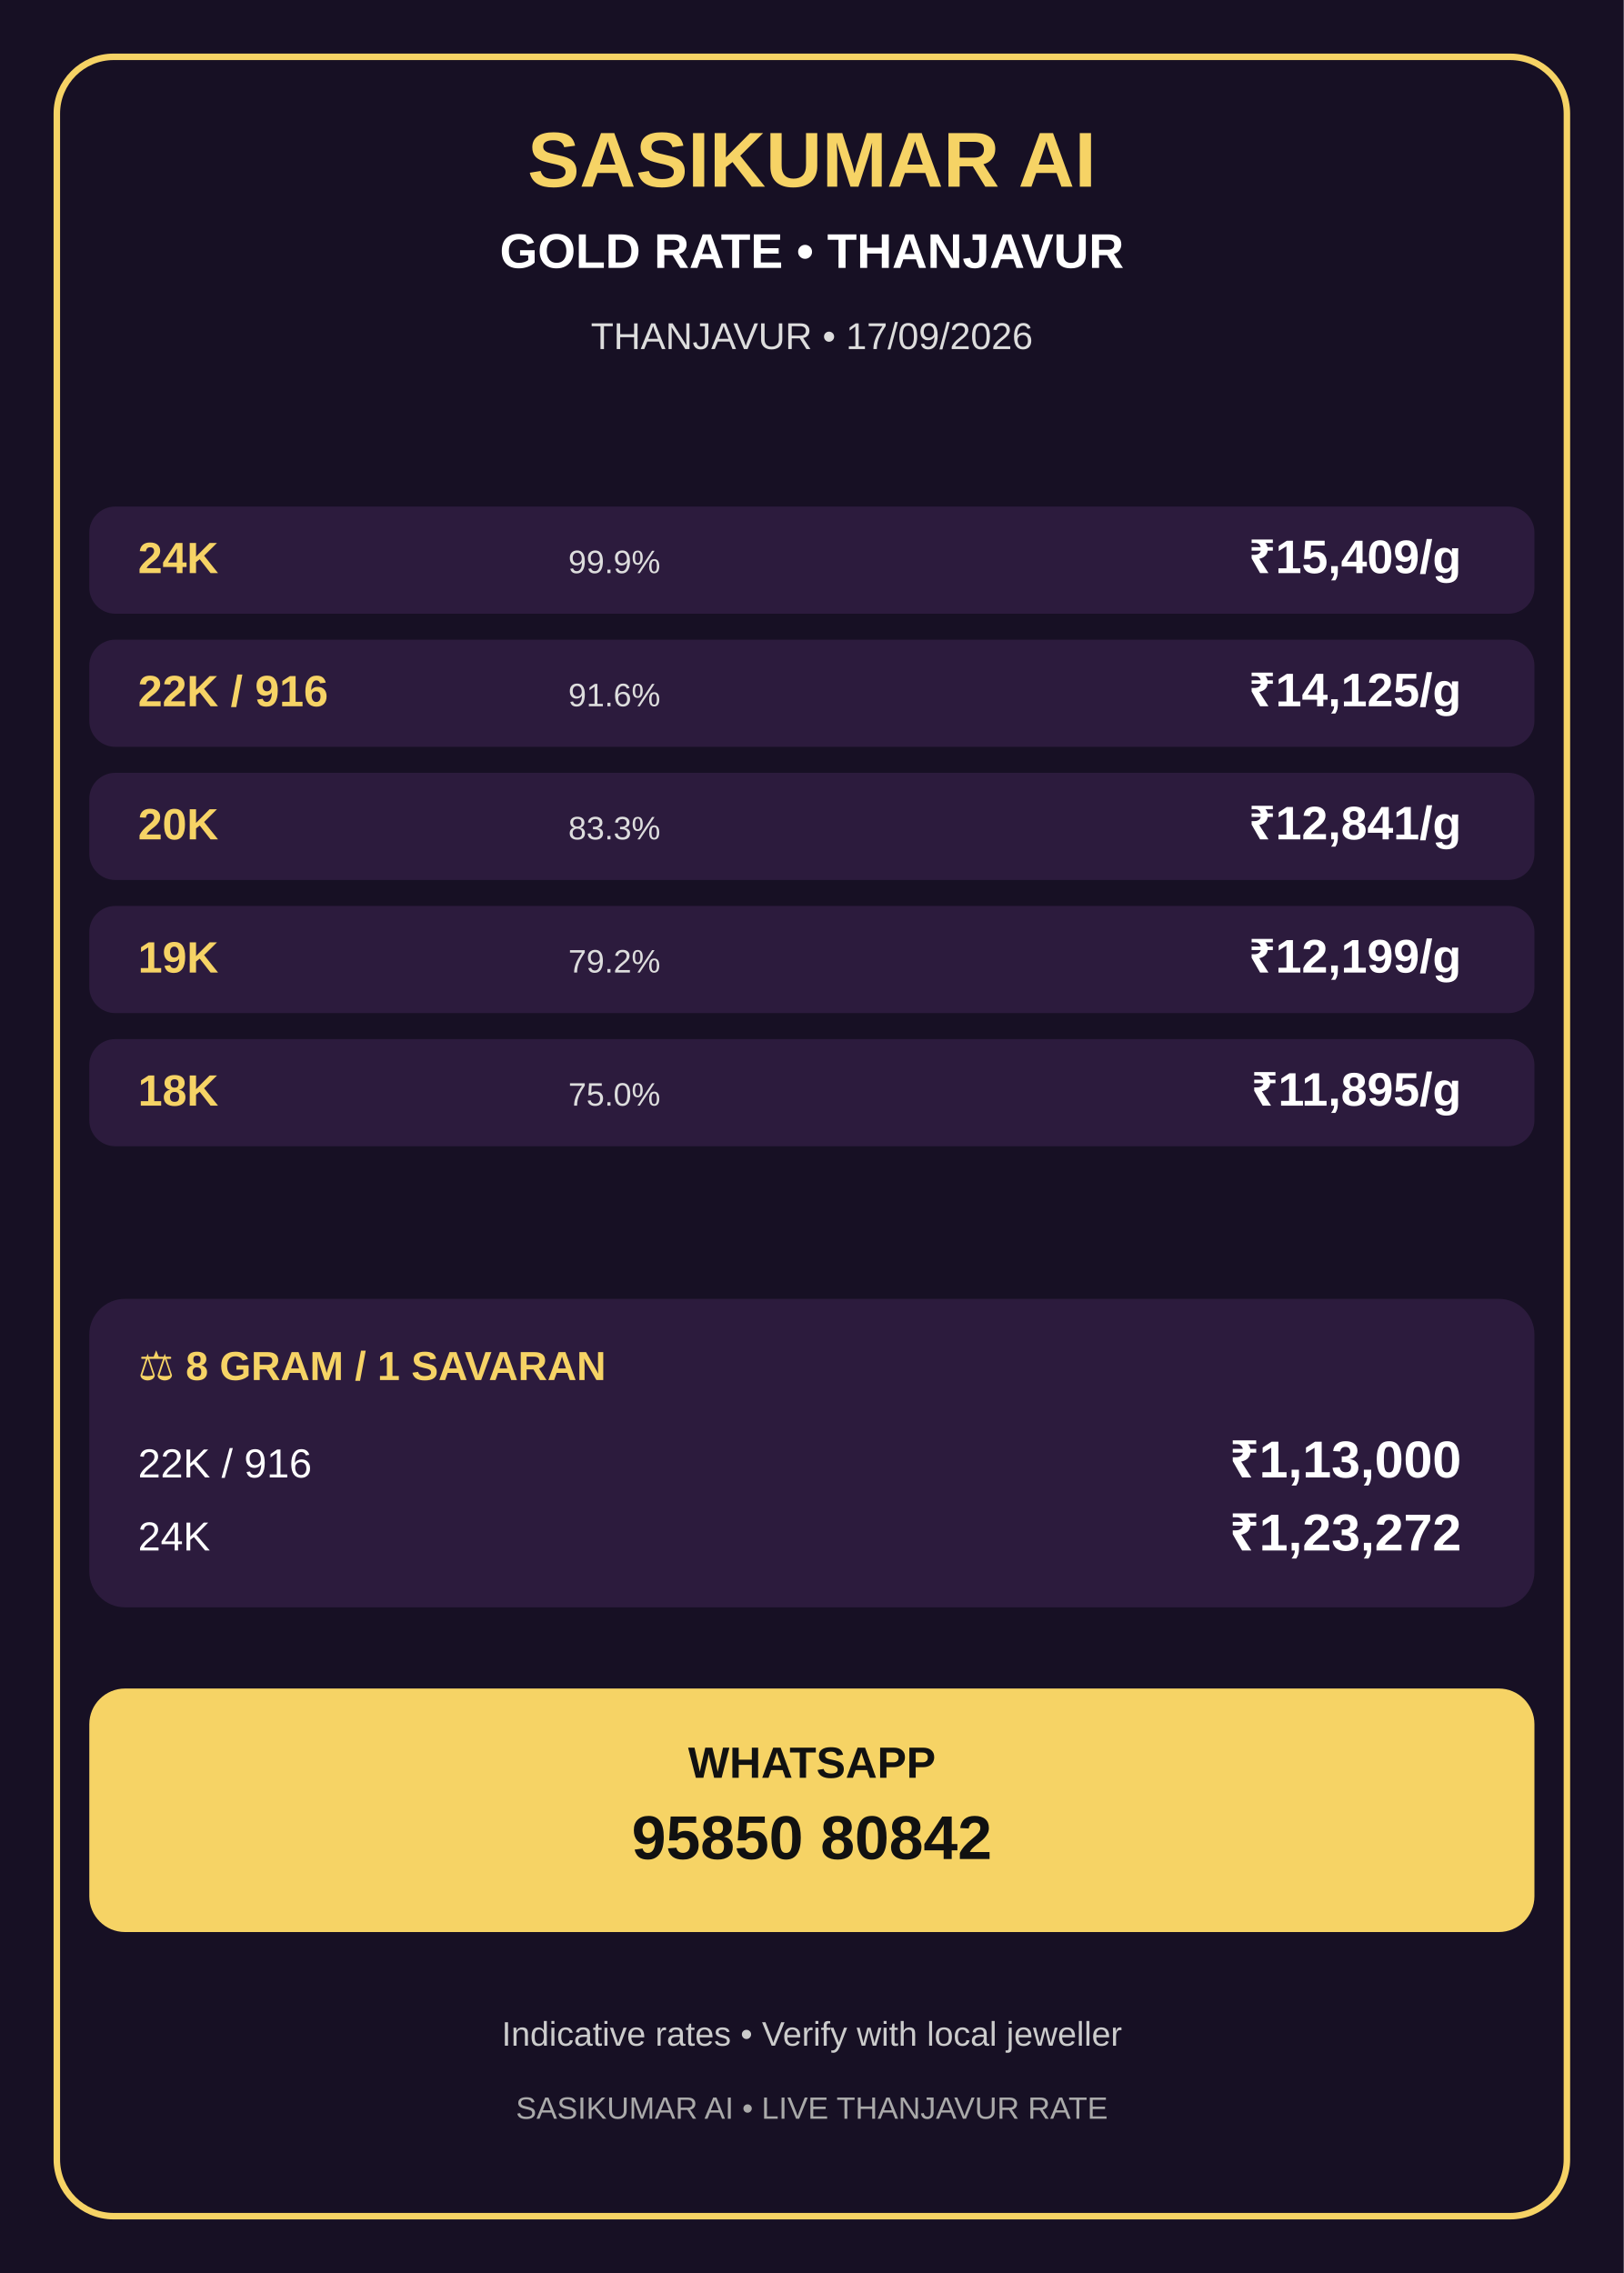
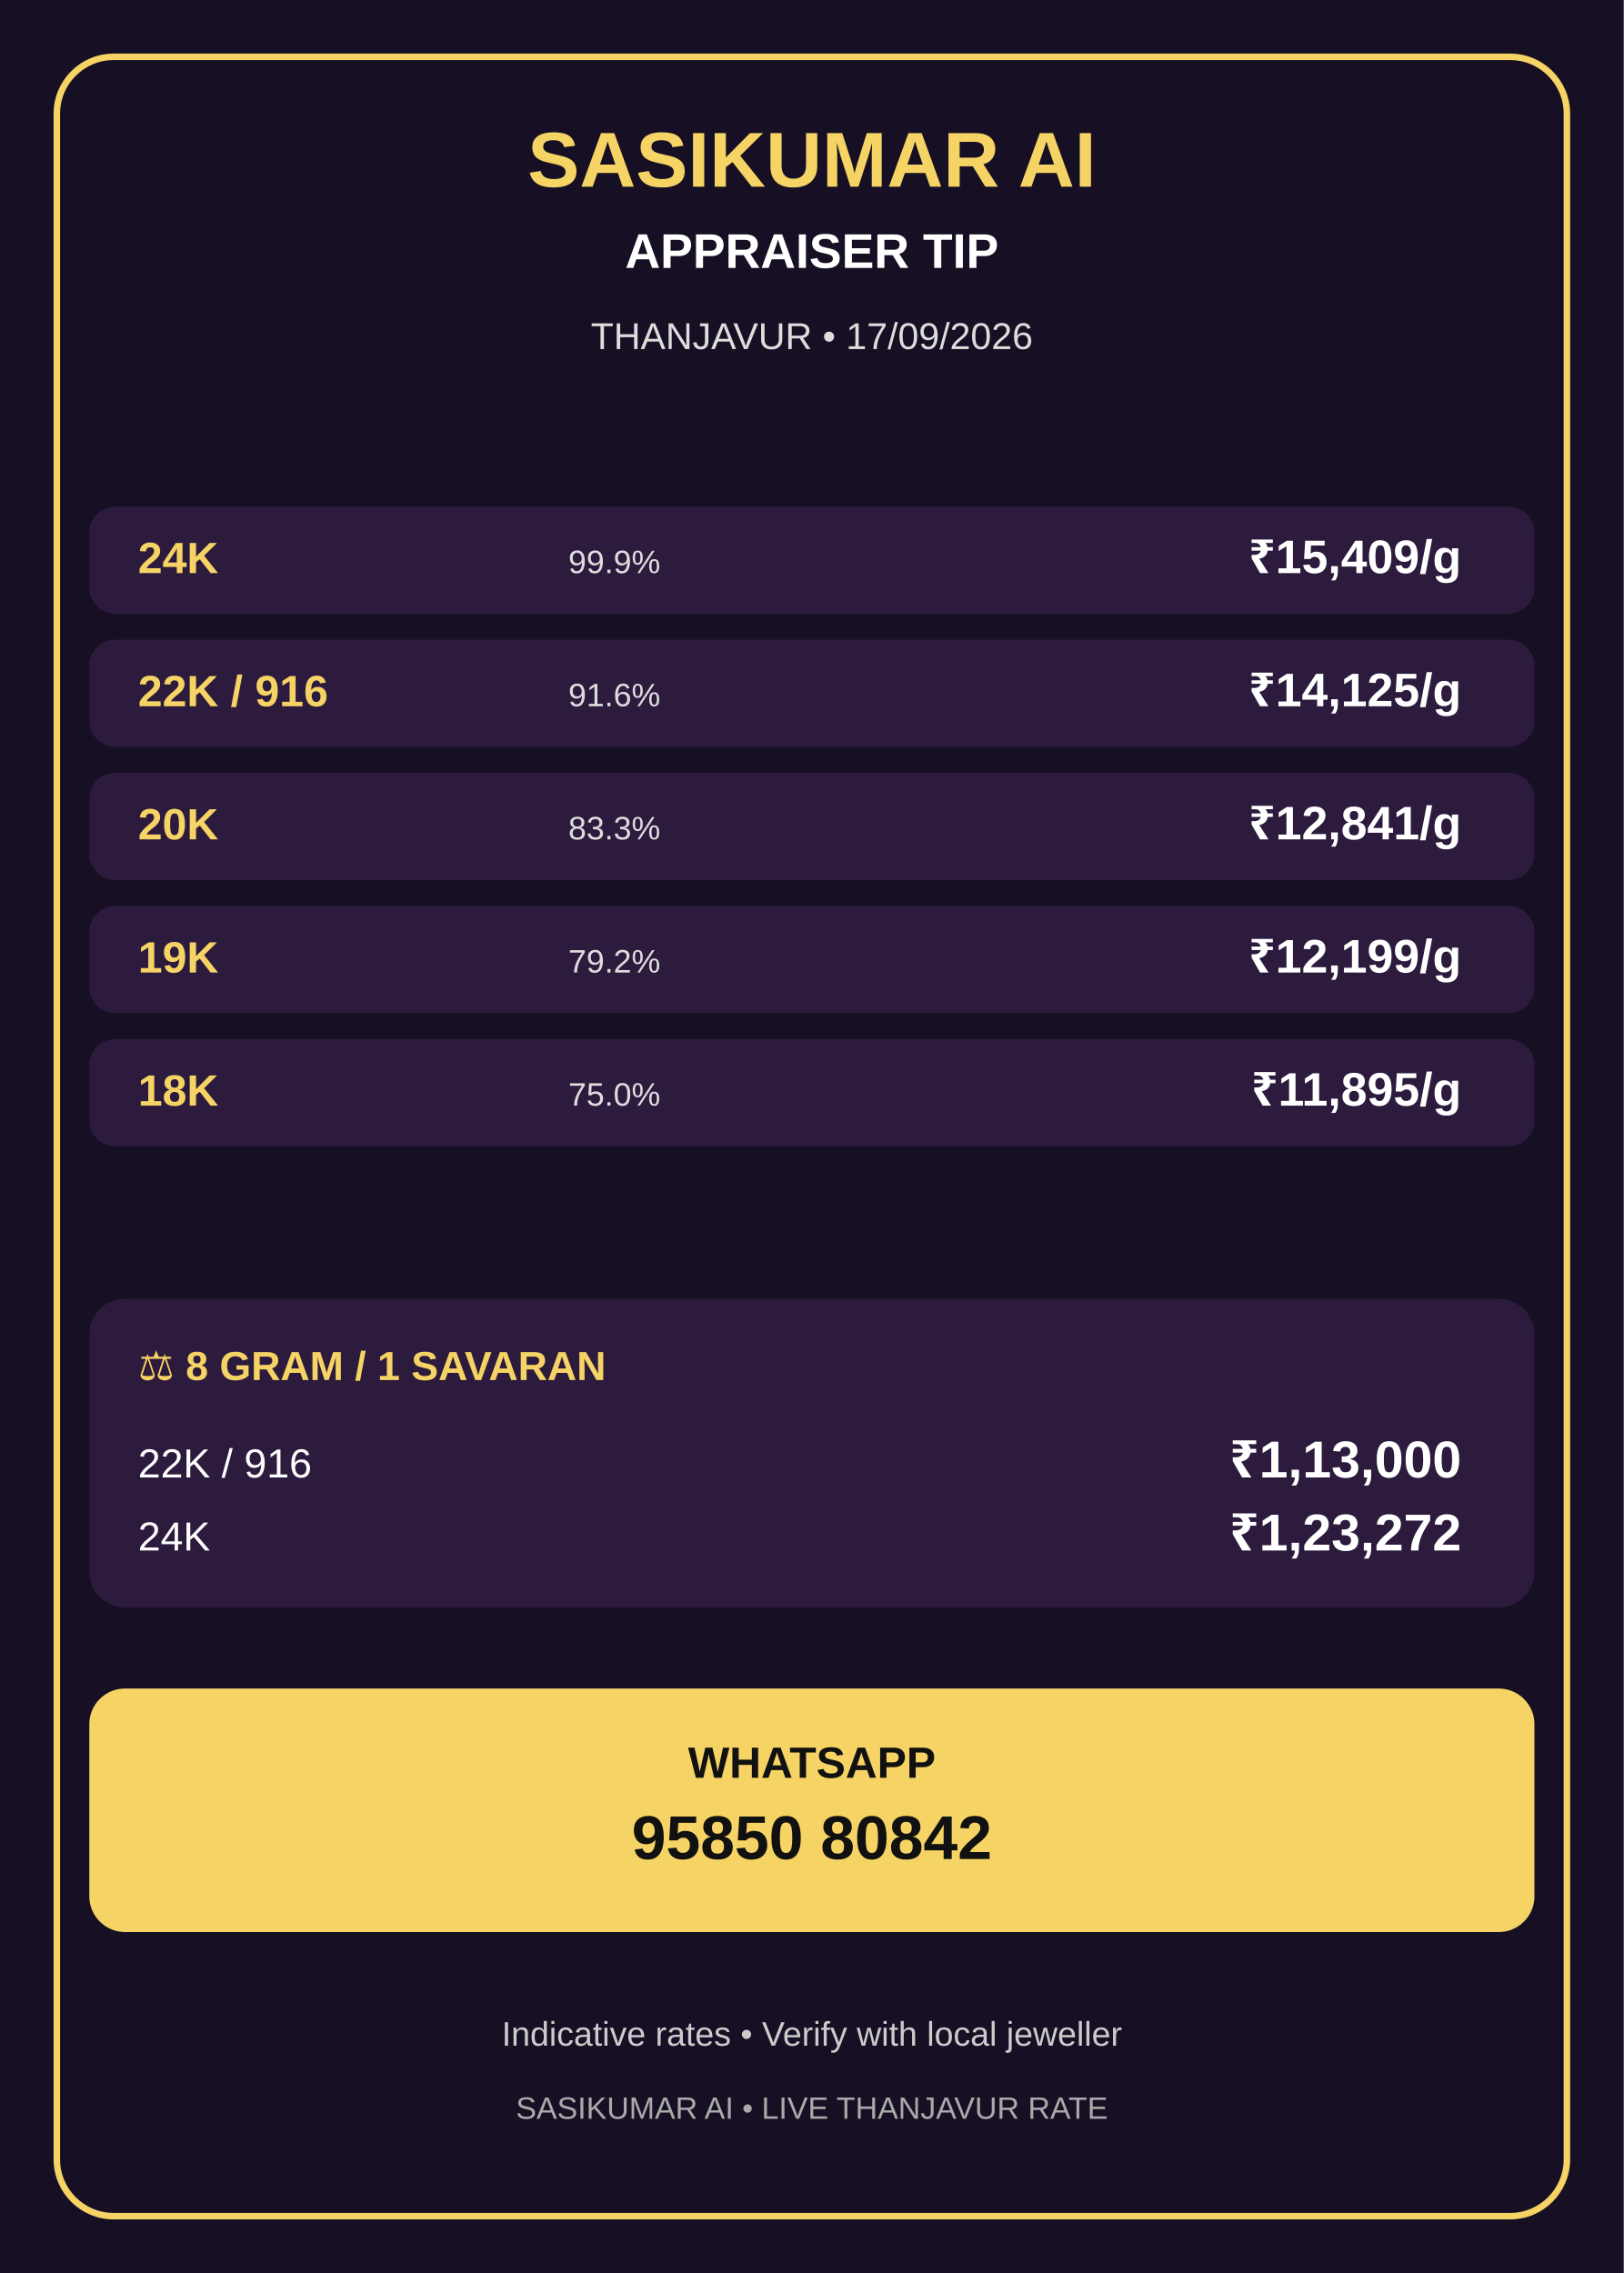
<svg xmlns="http://www.w3.org/2000/svg" width="1000" height="1400" viewBox="0 0 1000 1400">
  <rect width="1000" height="1400" fill="#171024" />
  <rect x="35" y="35" width="930" height="1330" rx="35" fill="none" stroke="#f6d365" stroke-width="4" />
  <text x="500" y="115" text-anchor="middle" font-family="Arial,sans-serif" font-size="48" font-weight="900" fill="#f6d365">SASIKUMAR AI</text>
-   <text x="500" y="165" text-anchor="middle" font-family="Arial,sans-serif" font-size="30" font-weight="700" fill="#ffffff">GOLD RATE • THANJAVUR</text>
+   <text x="500" y="165" text-anchor="middle" font-family="Arial,sans-serif" font-size="30" font-weight="700" fill="#ffffff">APPRAISER TIP</text>
  <text x="500" y="215" text-anchor="middle" font-family="Arial,sans-serif" font-size="23" fill="#dddddd">THANJAVUR • 17/09/2026</text>
  <rect x="55" y="312" width="890" height="66" rx="16" fill="#2c1b3d" />
  <text x="85" y="353" font-family="Arial,sans-serif" font-size="27" font-weight="700" fill="#f6d365">24K</text>
  <text x="350" y="353" font-family="Arial,sans-serif" font-size="20" fill="#dddddd">99.9%</text>
  <text x="900" y="353" text-anchor="end" font-family="Arial,sans-serif" font-size="29" font-weight="700" fill="#ffffff">₹15,409/g</text>
  <rect x="55" y="394" width="890" height="66" rx="16" fill="#2c1b3d" />
  <text x="85" y="435" font-family="Arial,sans-serif" font-size="27" font-weight="700" fill="#f6d365">22K / 916</text>
  <text x="350" y="435" font-family="Arial,sans-serif" font-size="20" fill="#dddddd">91.6%</text>
  <text x="900" y="435" text-anchor="end" font-family="Arial,sans-serif" font-size="29" font-weight="700" fill="#ffffff">₹14,125/g</text>
  <rect x="55" y="476" width="890" height="66" rx="16" fill="#2c1b3d" />
  <text x="85" y="517" font-family="Arial,sans-serif" font-size="27" font-weight="700" fill="#f6d365">20K</text>
  <text x="350" y="517" font-family="Arial,sans-serif" font-size="20" fill="#dddddd">83.3%</text>
  <text x="900" y="517" text-anchor="end" font-family="Arial,sans-serif" font-size="29" font-weight="700" fill="#ffffff">₹12,841/g</text>
  <rect x="55" y="558" width="890" height="66" rx="16" fill="#2c1b3d" />
  <text x="85" y="599" font-family="Arial,sans-serif" font-size="27" font-weight="700" fill="#f6d365">19K</text>
  <text x="350" y="599" font-family="Arial,sans-serif" font-size="20" fill="#dddddd">79.2%</text>
  <text x="900" y="599" text-anchor="end" font-family="Arial,sans-serif" font-size="29" font-weight="700" fill="#ffffff">₹12,199/g</text>
  <rect x="55" y="640" width="890" height="66" rx="16" fill="#2c1b3d" />
  <text x="85" y="681" font-family="Arial,sans-serif" font-size="27" font-weight="700" fill="#f6d365">18K</text>
  <text x="350" y="681" font-family="Arial,sans-serif" font-size="20" fill="#dddddd">75.0%</text>
  <text x="900" y="681" text-anchor="end" font-family="Arial,sans-serif" font-size="29" font-weight="700" fill="#ffffff">₹11,895/g</text>
  <rect x="55" y="800" width="890" height="190" rx="22" fill="#2c1b3d" />
  <text x="85" y="850" font-family="Arial,sans-serif" font-size="25" font-weight="700" fill="#f6d365">⚖ 8 GRAM / 1 SAVARAN</text>
  <text x="85" y="910" font-family="Arial,sans-serif" font-size="25" fill="#ffffff">22K / 916</text>
  <text x="900" y="910" text-anchor="end" font-family="Arial,sans-serif" font-size="32" font-weight="800" fill="#ffffff">₹1,13,000</text>
  <text x="85" y="955" font-family="Arial,sans-serif" font-size="25" fill="#ffffff">24K</text>
  <text x="900" y="955" text-anchor="end" font-family="Arial,sans-serif" font-size="32" font-weight="800" fill="#ffffff">₹1,23,272</text>
  <rect x="55" y="1040" width="890" height="150" rx="22" fill="#f6d365" />
  <text x="500" y="1095" text-anchor="middle" font-family="Arial,sans-serif" font-size="27" font-weight="900" fill="#111111">WHATSAPP</text>
  <text x="500" y="1145" text-anchor="middle" font-family="Arial,sans-serif" font-size="38" font-weight="900" fill="#111111">95850 80842</text>
  <text x="500" y="1260" text-anchor="middle" font-family="Arial,sans-serif" font-size="21" fill="#cccccc">Indicative rates • Verify with local jeweller</text>
  <text x="500" y="1305" text-anchor="middle" font-family="Arial,sans-serif" font-size="19" fill="#aaaaaa">SASIKUMAR AI • LIVE THANJAVUR RATE</text>
</svg>
